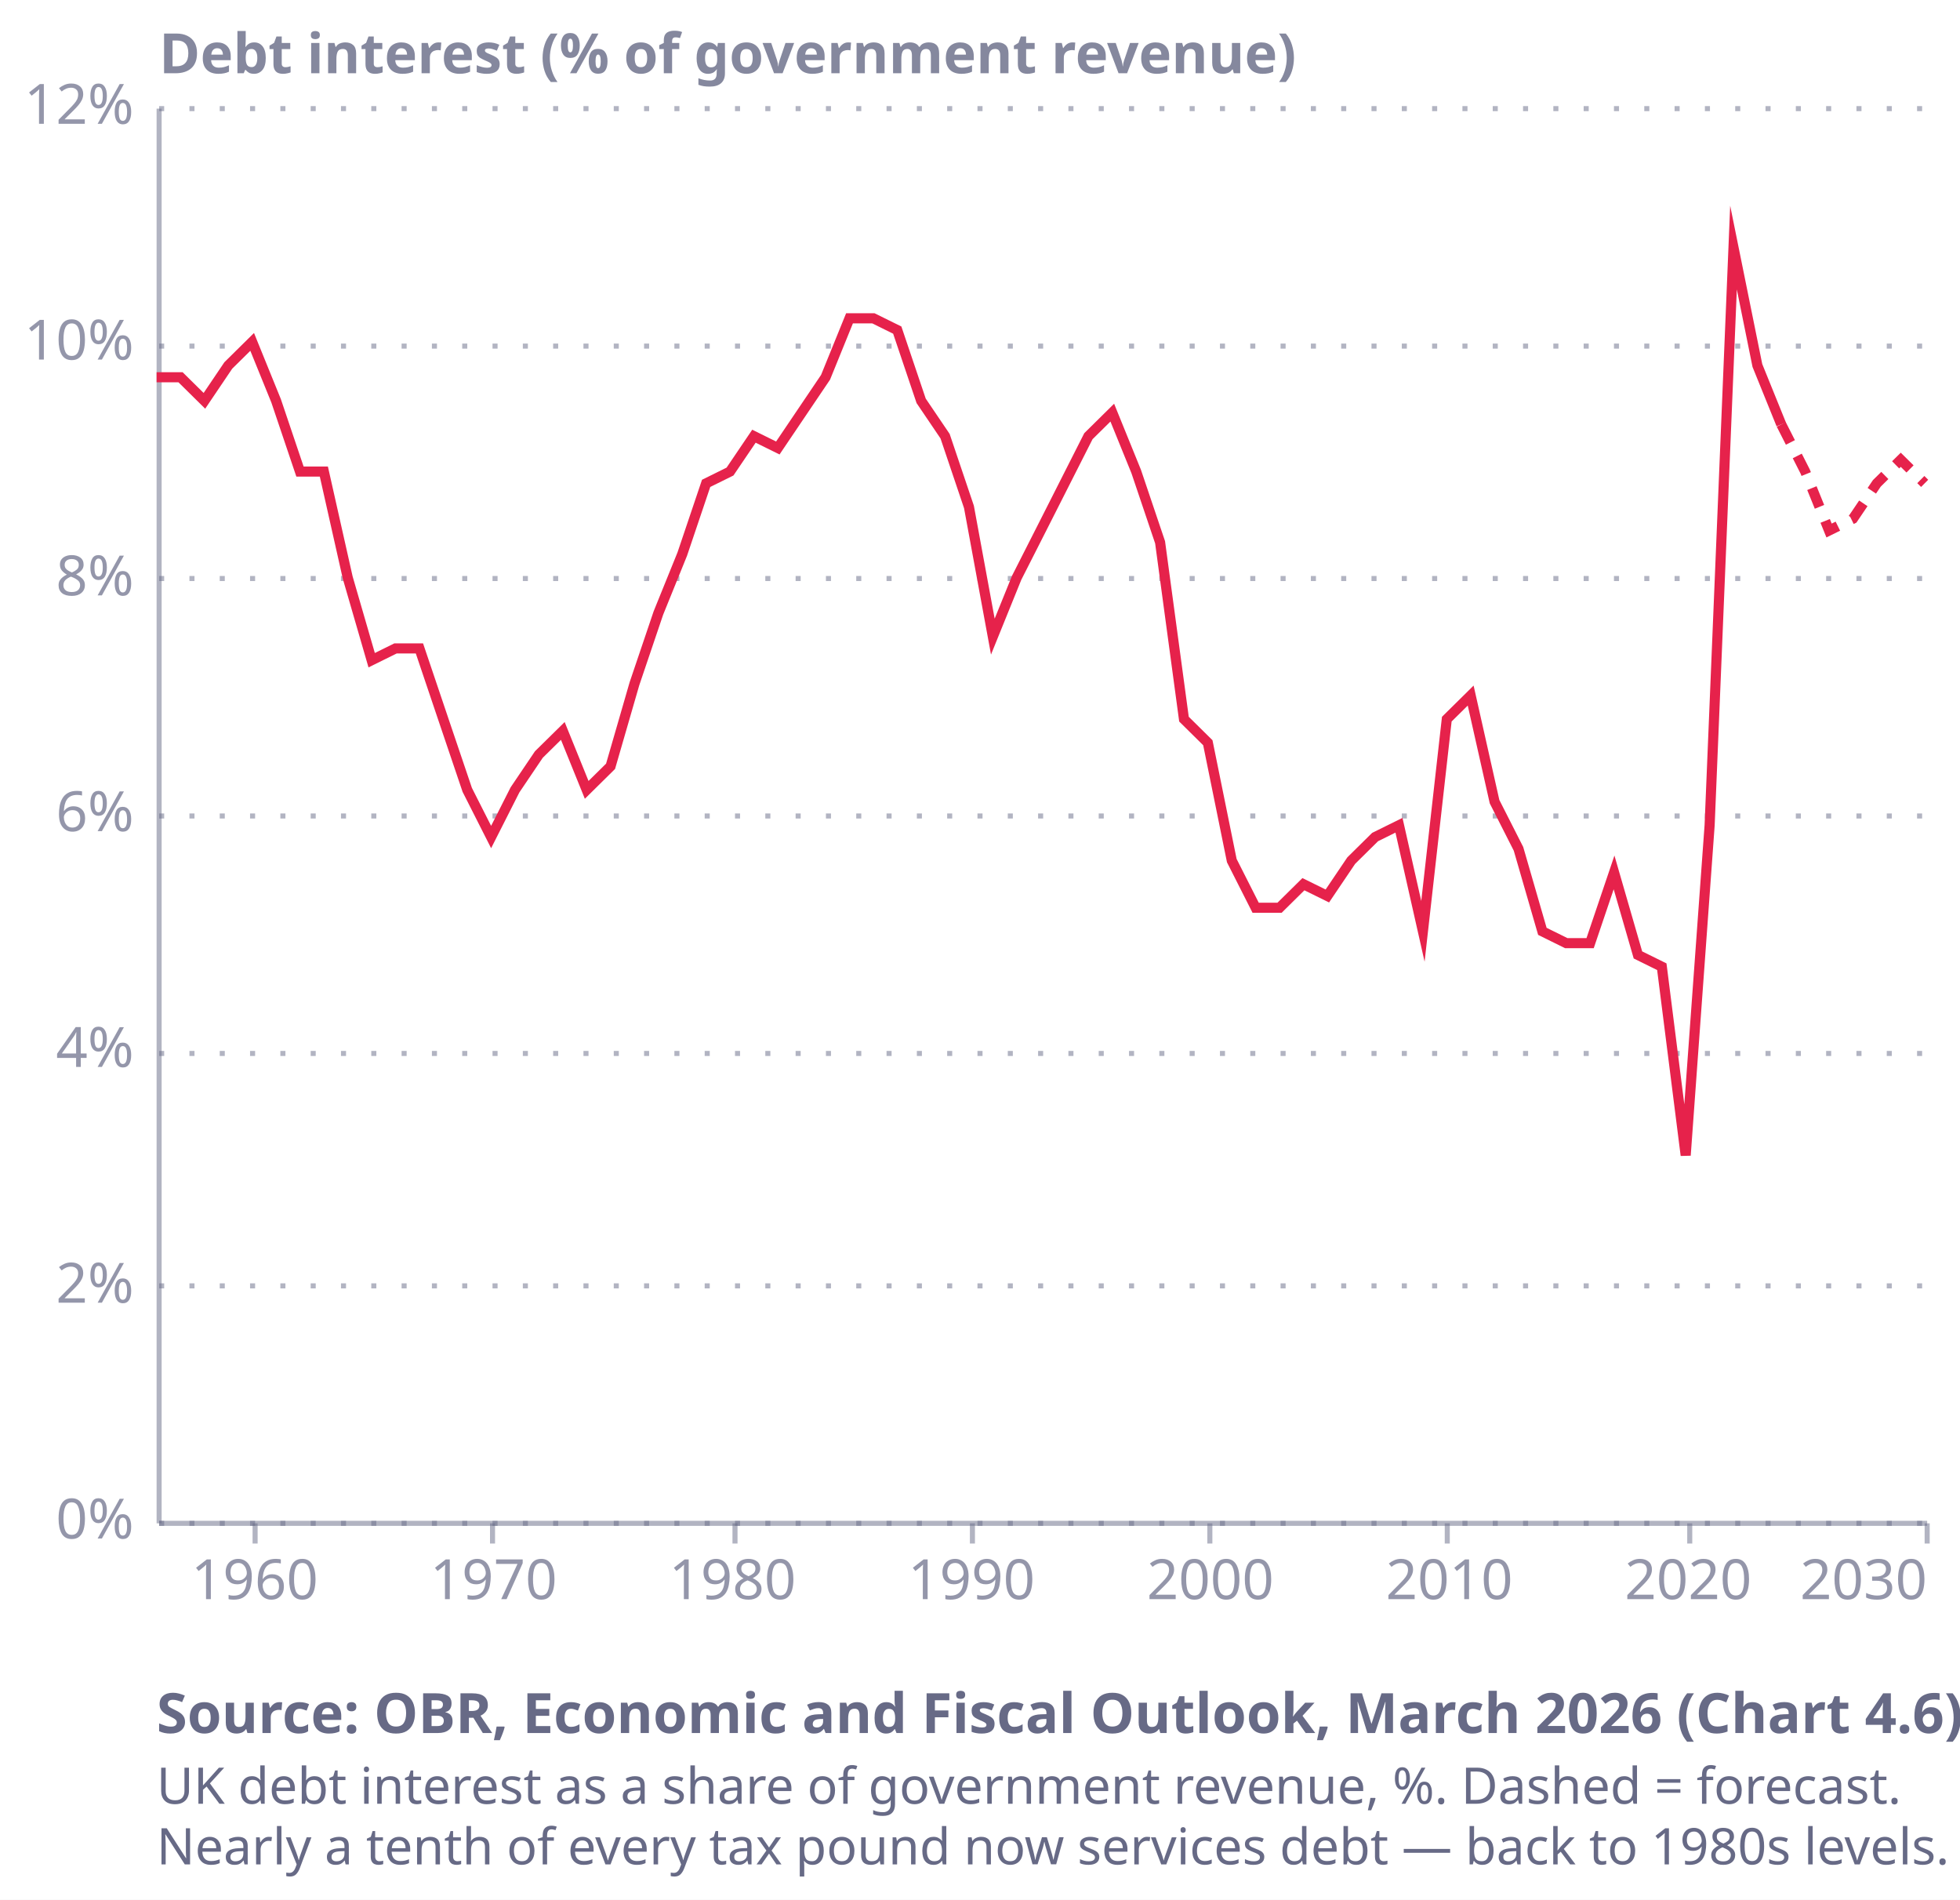
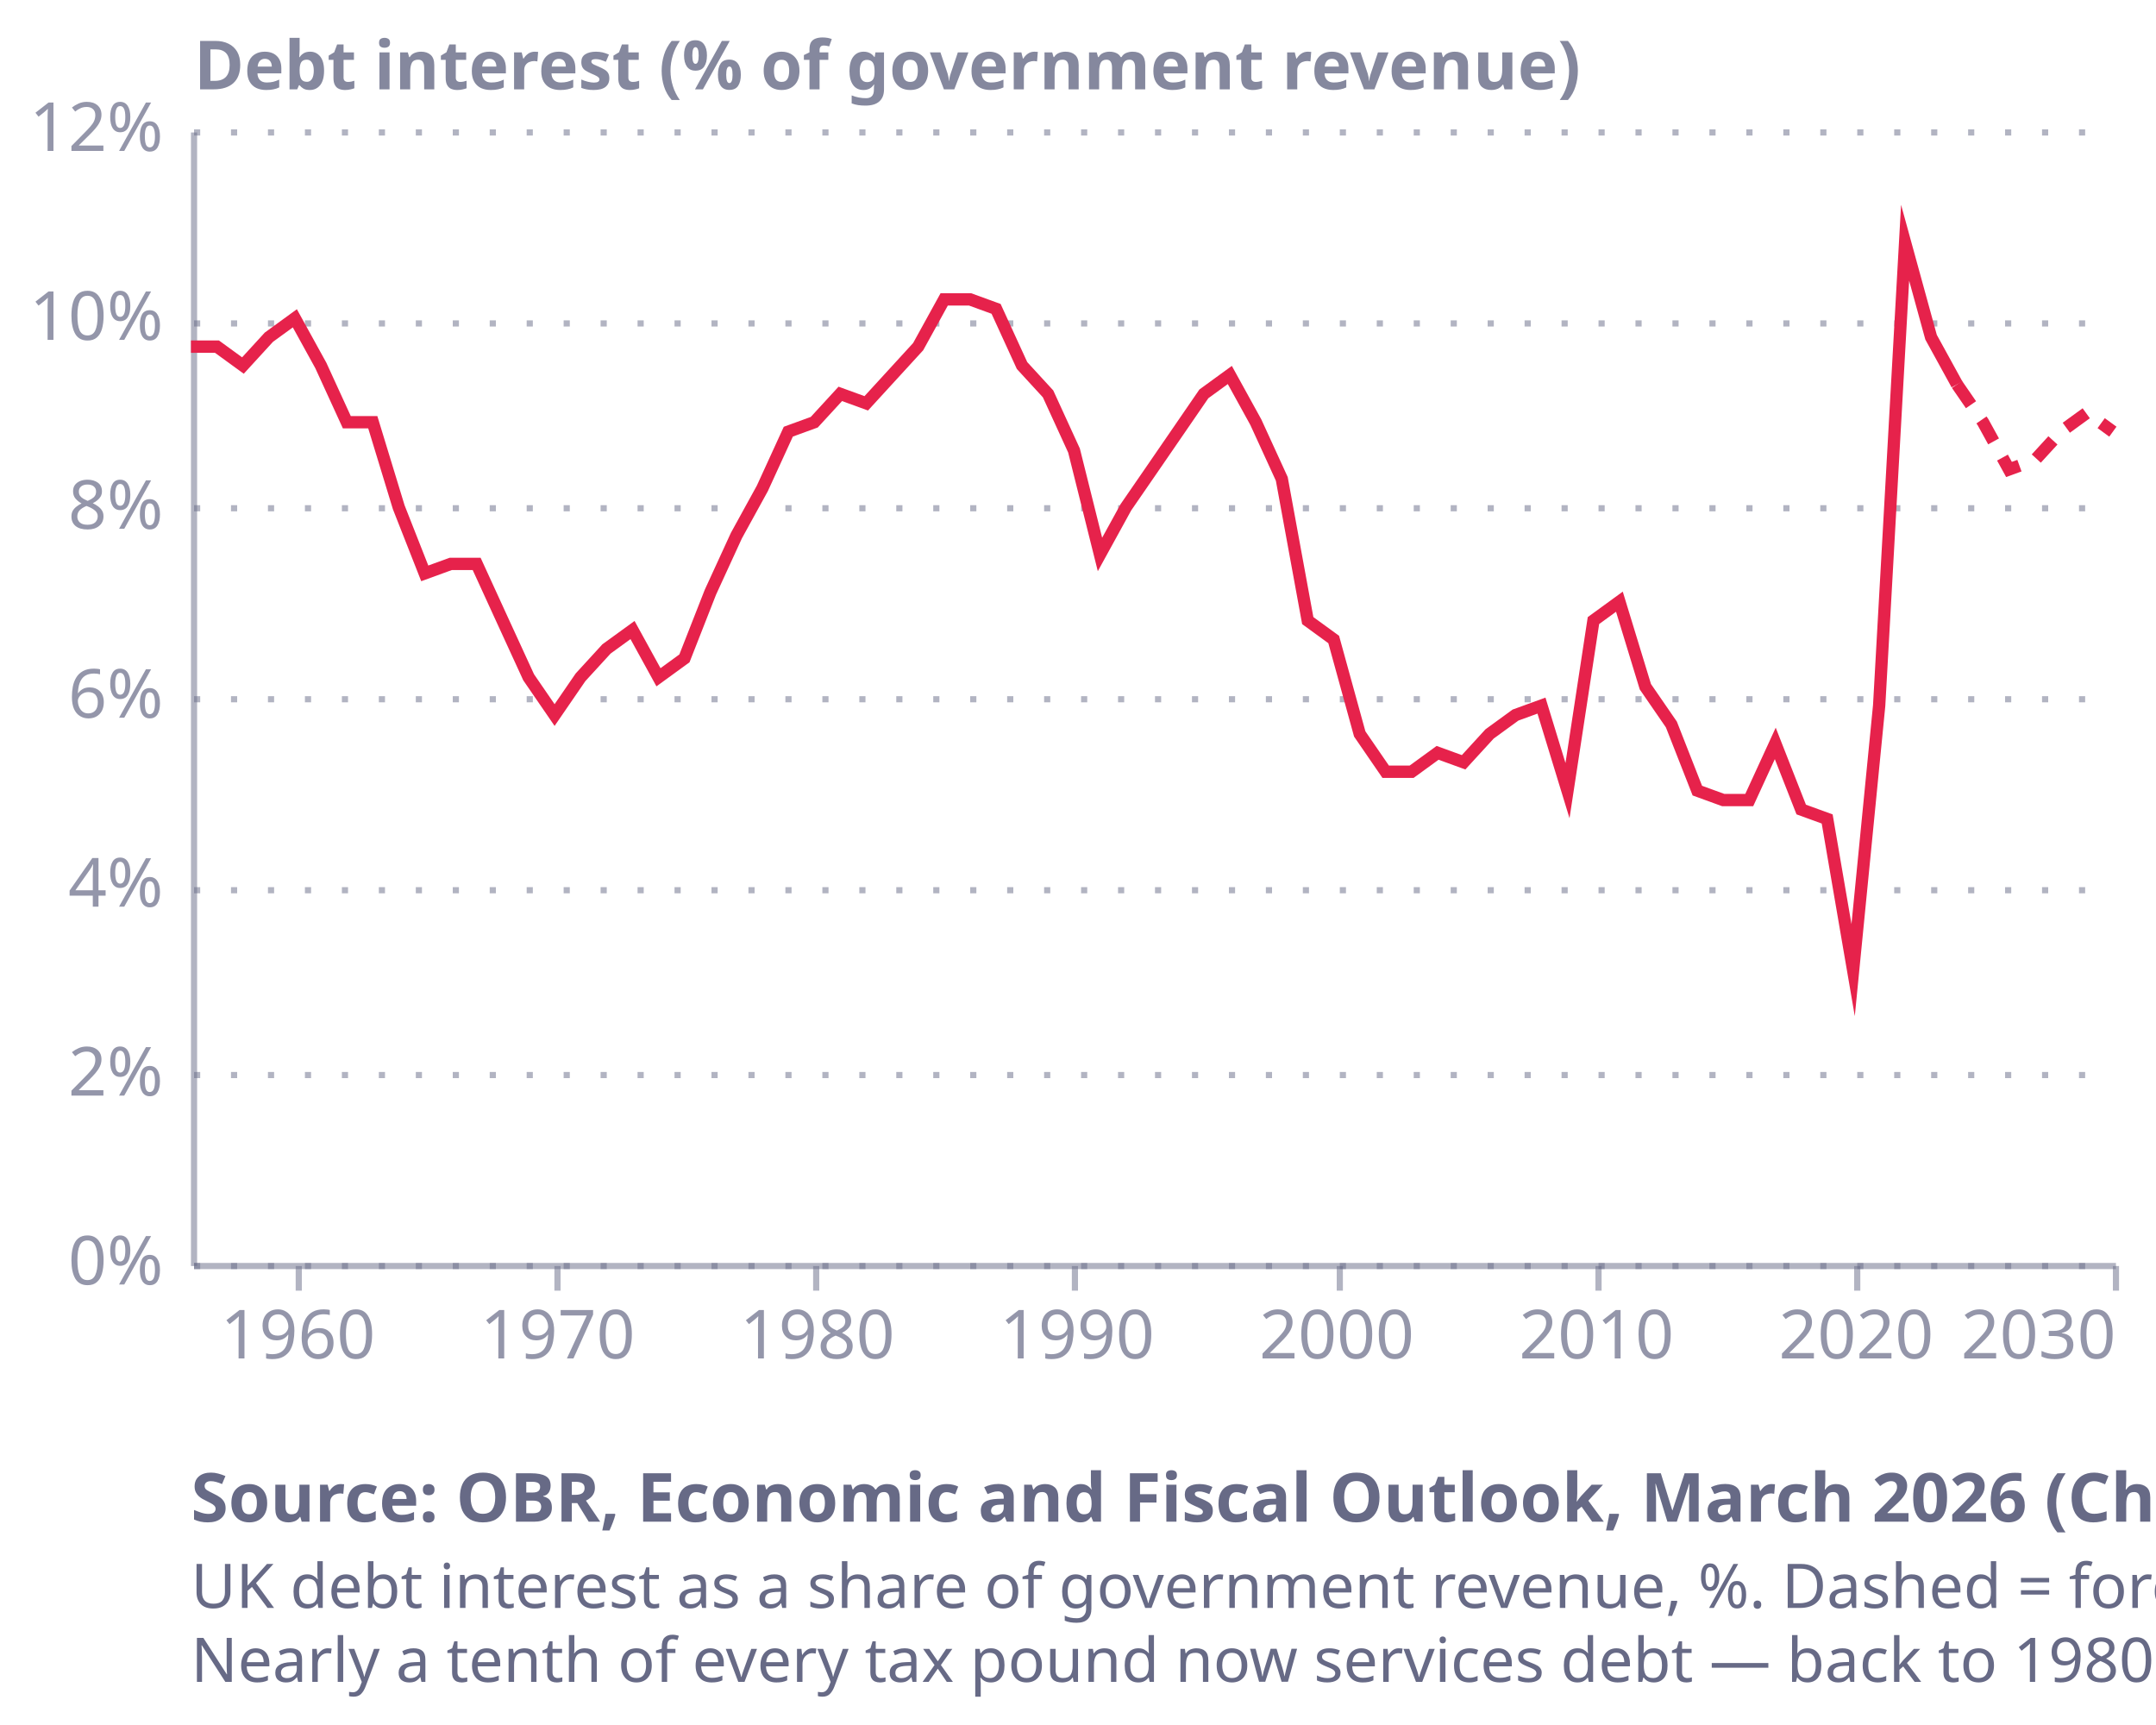
- <svg xmlns="http://www.w3.org/2000/svg" version="1.1" class="marks" width="388" height="376" viewBox="0 0 388 376">
-   <rect width="388" height="376" fill="white" />
+ <svg xmlns="http://www.w3.org/2000/svg" version="1.1" class="marks" width="350" height="280" viewBox="0 0 350 280">
+   <rect width="350" height="280" fill="white" />
  <g fill="none" stroke-miterlimit="10" transform="translate(31,21)">
    <g class="mark-group role-frame root" role="graphics-object" aria-roledescription="group mark container">
      <g transform="translate(0,0)">
-         <path class="background" aria-hidden="true" d="M0.5,0.5h350v280h-350Z" />
+         <path class="background" aria-hidden="true" d="M0.5,0.5h312v184h-312Z" />
        <g>
          <g class="mark-group role-axis" aria-hidden="true">
            <g transform="translate(0.5,0.5)">
              <path class="background" aria-hidden="true" d="M0,0h0v0h0Z" pointer-events="none" />
              <g>
                <g class="mark-rule role-axis-grid" pointer-events="none">
-                   <line transform="translate(0,280)" x2="350" y2="0" stroke="#676A86" stroke-opacity="0.5" stroke-width="1" stroke-dasharray="1,5" opacity="1" />
-                   <line transform="translate(0,233)" x2="350" y2="0" stroke="#676A86" stroke-opacity="0.5" stroke-width="1" stroke-dasharray="1,5" opacity="1" />
-                   <line transform="translate(0,187)" x2="350" y2="0" stroke="#676A86" stroke-opacity="0.5" stroke-width="1" stroke-dasharray="1,5" opacity="1" />
-                   <line transform="translate(0,140)" x2="350" y2="0" stroke="#676A86" stroke-opacity="0.5" stroke-width="1" stroke-dasharray="1,5" opacity="1" />
-                   <line transform="translate(0,93)" x2="350" y2="0" stroke="#676A86" stroke-opacity="0.5" stroke-width="1" stroke-dasharray="1,5" opacity="1" />
-                   <line transform="translate(0,47)" x2="350" y2="0" stroke="#676A86" stroke-opacity="0.5" stroke-width="1" stroke-dasharray="1,5" opacity="1" />
-                   <line transform="translate(0,0)" x2="350" y2="0" stroke="#676A86" stroke-opacity="0.5" stroke-width="1" stroke-dasharray="1,5" opacity="1" />
+                   <line transform="translate(0,184)" x2="312" y2="0" stroke="#676A86" stroke-opacity="0.5" stroke-width="1" stroke-dasharray="1,5" opacity="1" />
+                   <line transform="translate(0,153)" x2="312" y2="0" stroke="#676A86" stroke-opacity="0.5" stroke-width="1" stroke-dasharray="1,5" opacity="1" />
+                   <line transform="translate(0,123)" x2="312" y2="0" stroke="#676A86" stroke-opacity="0.5" stroke-width="1" stroke-dasharray="1,5" opacity="1" />
+                   <line transform="translate(0,92)" x2="312" y2="0" stroke="#676A86" stroke-opacity="0.5" stroke-width="1" stroke-dasharray="1,5" opacity="1" />
+                   <line transform="translate(0,61)" x2="312" y2="0" stroke="#676A86" stroke-opacity="0.5" stroke-width="1" stroke-dasharray="1,5" opacity="1" />
+                   <line transform="translate(0,31)" x2="312" y2="0" stroke="#676A86" stroke-opacity="0.5" stroke-width="1" stroke-dasharray="1,5" opacity="1" />
+                   <line transform="translate(0,0)" x2="312" y2="0" stroke="#676A86" stroke-opacity="0.5" stroke-width="1" stroke-dasharray="1,5" opacity="1" />
                </g>
              </g>
              <path class="foreground" aria-hidden="true" d="" pointer-events="none" display="none" />
            </g>
          </g>
          <g class="mark-group role-axis" role="graphics-symbol" aria-roledescription="axis" aria-label="X-axis for a time scale with values from 1956 to 2030">
-             <g transform="translate(0.5,280.5)">
+             <g transform="translate(0.5,184.5)">
              <path class="background" aria-hidden="true" d="M0,0h0v0h0Z" pointer-events="none" />
              <g>
                <g class="mark-rule role-axis-tick" pointer-events="none">
-                   <line transform="translate(19,0)" x2="0" y2="4" stroke="#676A86" stroke-opacity="0.5" stroke-width="1" opacity="1" />
-                   <line transform="translate(66,0)" x2="0" y2="4" stroke="#676A86" stroke-opacity="0.5" stroke-width="1" opacity="1" />
-                   <line transform="translate(114,0)" x2="0" y2="4" stroke="#676A86" stroke-opacity="0.5" stroke-width="1" opacity="1" />
-                   <line transform="translate(161,0)" x2="0" y2="4" stroke="#676A86" stroke-opacity="0.5" stroke-width="1" opacity="1" />
-                   <line transform="translate(208,0)" x2="0" y2="4" stroke="#676A86" stroke-opacity="0.5" stroke-width="1" opacity="1" />
-                   <line transform="translate(255,0)" x2="0" y2="4" stroke="#676A86" stroke-opacity="0.5" stroke-width="1" opacity="1" />
-                   <line transform="translate(303,0)" x2="0" y2="4" stroke="#676A86" stroke-opacity="0.5" stroke-width="1" opacity="1" />
-                   <line transform="translate(350,0)" x2="0" y2="4" stroke="#676A86" stroke-opacity="0.5" stroke-width="1" opacity="1" />
+                   <line transform="translate(17,0)" x2="0" y2="4" stroke="#676A86" stroke-opacity="0.5" stroke-width="1" opacity="1" />
+                   <line transform="translate(59,0)" x2="0" y2="4" stroke="#676A86" stroke-opacity="0.5" stroke-width="1" opacity="1" />
+                   <line transform="translate(101,0)" x2="0" y2="4" stroke="#676A86" stroke-opacity="0.5" stroke-width="1" opacity="1" />
+                   <line transform="translate(143,0)" x2="0" y2="4" stroke="#676A86" stroke-opacity="0.5" stroke-width="1" opacity="1" />
+                   <line transform="translate(186,0)" x2="0" y2="4" stroke="#676A86" stroke-opacity="0.5" stroke-width="1" opacity="1" />
+                   <line transform="translate(228,0)" x2="0" y2="4" stroke="#676A86" stroke-opacity="0.5" stroke-width="1" opacity="1" />
+                   <line transform="translate(270,0)" x2="0" y2="4" stroke="#676A86" stroke-opacity="0.5" stroke-width="1" opacity="1" />
+                   <line transform="translate(312,0)" x2="0" y2="4" stroke="#676A86" stroke-opacity="0.5" stroke-width="1" opacity="1" />
                </g>
                <g class="mark-text role-axis-label" pointer-events="none">
-                   <text text-anchor="middle" transform="translate(18.91857,15)" font-family="Circular Std" font-size="11px" fill="#676A86" fill-opacity="0.7" opacity="1">1960</text>
-                   <text text-anchor="middle" transform="translate(66.22093,15)" font-family="Circular Std" font-size="11px" fill="#676A86" fill-opacity="0.7" opacity="1">1970</text>
-                   <text text-anchor="middle" transform="translate(113.5114,15)" font-family="Circular Std" font-size="11px" fill="#676A86" fill-opacity="0.7" opacity="1">1980</text>
-                   <text text-anchor="middle" transform="translate(160.8143,15)" font-family="Circular Std" font-size="11px" fill="#676A86" fill-opacity="0.7" opacity="1">1990</text>
-                   <text text-anchor="middle" transform="translate(208.1043,15)" font-family="Circular Std" font-size="11px" fill="#676A86" fill-opacity="0.7" opacity="1">2000</text>
-                   <text text-anchor="middle" transform="translate(255.4072,15)" font-family="Circular Std" font-size="11px" fill="#676A86" fill-opacity="0.7" opacity="1">2010</text>
-                   <text text-anchor="middle" transform="translate(302.6971,15)" font-family="Circular Std" font-size="11px" fill="#676A86" fill-opacity="0.7" opacity="1">2020</text>
-                   <text text-anchor="end" transform="translate(350,15)" font-family="Circular Std" font-size="11px" fill="#676A86" fill-opacity="0.7" opacity="1">2030</text>
+                   <text text-anchor="middle" transform="translate(16.86455,15)" font-family="Circular Std" font-size="11px" fill="#676A86" fill-opacity="0.7" opacity="1">1960</text>
+                   <text text-anchor="middle" transform="translate(59.03123,15)" font-family="Circular Std" font-size="11px" fill="#676A86" fill-opacity="0.7" opacity="1">1970</text>
+                   <text text-anchor="middle" transform="translate(101.1873,15)" font-family="Circular Std" font-size="11px" fill="#676A86" fill-opacity="0.7" opacity="1">1980</text>
+                   <text text-anchor="middle" transform="translate(143.3545,15)" font-family="Circular Std" font-size="11px" fill="#676A86" fill-opacity="0.7" opacity="1">1990</text>
+                   <text text-anchor="middle" transform="translate(185.5101,15)" font-family="Circular Std" font-size="11px" fill="#676A86" fill-opacity="0.7" opacity="1">2000</text>
+                   <text text-anchor="middle" transform="translate(227.6772,15)" font-family="Circular Std" font-size="11px" fill="#676A86" fill-opacity="0.7" opacity="1">2010</text>
+                   <text text-anchor="middle" transform="translate(269.8328,15)" font-family="Circular Std" font-size="11px" fill="#676A86" fill-opacity="0.7" opacity="1">2020</text>
+                   <text text-anchor="end" transform="translate(312,15)" font-family="Circular Std" font-size="11px" fill="#676A86" fill-opacity="0.7" opacity="1">2030</text>
                </g>
                <g class="mark-rule role-axis-domain" pointer-events="none">
-                   <line transform="translate(0,0)" x2="350" y2="0" stroke="#676A86" stroke-opacity="0.5" stroke-width="1" opacity="1" />
+                   <line transform="translate(0,0)" x2="312" y2="0" stroke="#676A86" stroke-opacity="0.5" stroke-width="1" opacity="1" />
                </g>
              </g>
              <path class="foreground" aria-hidden="true" d="" pointer-events="none" display="none" />
            </g>
          </g>
          <g class="mark-group role-axis" role="graphics-symbol" aria-roledescription="axis" aria-label="Y-axis titled 'Debt interest (% of government revenue)' for a linear scale with values from 0 to 12">
            <g transform="translate(0.5,0.5)">
              <path class="background" aria-hidden="true" d="M0,0h0v0h0Z" pointer-events="none" />
              <g>
                <g class="mark-text role-axis-label" pointer-events="none">
-                   <text text-anchor="end" transform="translate(-5,283)" font-family="Circular Std" font-size="11px" fill="#676A86" fill-opacity="0.7" opacity="1">0%</text>
-                   <text text-anchor="end" transform="translate(-5,236.3333)" font-family="Circular Std" font-size="11px" fill="#676A86" fill-opacity="0.7" opacity="1">2%</text>
-                   <text text-anchor="end" transform="translate(-5,189.6667)" font-family="Circular Std" font-size="11px" fill="#676A86" fill-opacity="0.7" opacity="1">4%</text>
-                   <text text-anchor="end" transform="translate(-5,143)" font-family="Circular Std" font-size="11px" fill="#676A86" fill-opacity="0.7" opacity="1">6%</text>
-                   <text text-anchor="end" transform="translate(-5,96.33333)" font-family="Circular Std" font-size="11px" fill="#676A86" fill-opacity="0.7" opacity="1">8%</text>
-                   <text text-anchor="end" transform="translate(-5,49.66667)" font-family="Circular Std" font-size="11px" fill="#676A86" fill-opacity="0.7" opacity="1">10%</text>
+                   <text text-anchor="end" transform="translate(-5,187)" font-family="Circular Std" font-size="11px" fill="#676A86" fill-opacity="0.7" opacity="1">0%</text>
+                   <text text-anchor="end" transform="translate(-5,156.3333)" font-family="Circular Std" font-size="11px" fill="#676A86" fill-opacity="0.7" opacity="1">2%</text>
+                   <text text-anchor="end" transform="translate(-5,125.6667)" font-family="Circular Std" font-size="11px" fill="#676A86" fill-opacity="0.7" opacity="1">4%</text>
+                   <text text-anchor="end" transform="translate(-5,95)" font-family="Circular Std" font-size="11px" fill="#676A86" fill-opacity="0.7" opacity="1">6%</text>
+                   <text text-anchor="end" transform="translate(-5,64.33333)" font-family="Circular Std" font-size="11px" fill="#676A86" fill-opacity="0.7" opacity="1">8%</text>
+                   <text text-anchor="end" transform="translate(-5,33.66667)" font-family="Circular Std" font-size="11px" fill="#676A86" fill-opacity="0.7" opacity="1">10%</text>
                  <text text-anchor="end" transform="translate(-5,3)" font-family="Circular Std" font-size="11px" fill="#676A86" fill-opacity="0.7" opacity="1">12%</text>
                </g>
                <g class="mark-rule role-axis-domain" pointer-events="none">
-                   <line transform="translate(0,280)" x2="0" y2="-280" stroke="#676A86" stroke-opacity="0.5" stroke-width="1" opacity="1" />
+                   <line transform="translate(0,184)" x2="0" y2="-184" stroke="#676A86" stroke-opacity="0.5" stroke-width="1" opacity="1" />
                </g>
                <g class="mark-text role-axis-title" pointer-events="none">
                  <text text-anchor="start" transform="translate(0,-7)" font-family="Circular Std" font-size="11px" font-weight="bold" fill="#676A86" fill-opacity="0.8" opacity="1">Debt interest (% of government revenue)</text>
                </g>
              </g>
              <path class="foreground" aria-hidden="true" d="" pointer-events="none" display="none" />
            </g>
          </g>
          <g class="mark-line role-mark layer_0_marks" role="graphics-object" aria-roledescription="line mark container">
-             <path aria-label="date: 1956; Debt interest (% of government revenue): 9.7" role="graphics-symbol" aria-roledescription="line mark" d="M0,53.667L4.739,53.667L9.466,58.333L14.192,51.333L18.919,46.667L23.658,58.333L28.384,72.333L33.111,72.333L37.837,93.333L42.576,109.667L47.303,107.333L52.029,107.333L56.756,121.333L61.495,135.333L66.221,144.667L70.947,135.333L75.674,128.333L80.414,123.667L85.14,135.333L89.866,130.667L94.593,114.333L99.332,100.333L104.059,88.667L108.785,74.667L113.511,72.333L118.251,65.333L122.977,67.667L127.704,60.667L132.43,53.667L137.169,42L141.896,42L146.622,44.333L151.349,58.333L156.088,65.333L160.814,79.333L165.541,105L170.267,93.333L175.006,84L179.733,74.667L184.459,65.333L189.186,60.667L193.925,72.333L198.651,86.333L203.378,121.333L208.104,126L212.844,149.333L217.57,158.667L222.296,158.667L227.023,154L231.762,156.333L236.489,149.333L241.215,144.667L245.941,142.333L250.681,163.333L255.407,121.333L260.134,116.667L264.86,137.667L269.599,147L274.326,163.333L279.052,165.667L283.779,165.667L288.518,151.667L293.244,168L297.971,170.333L302.697,207.667L307.436,142.333L312.163,28L316.889,51.333L321.616,63" stroke="#E6224B" stroke-width="2" />
+             <path aria-label="date: 1956; Debt interest (% of government revenue): 9.7" role="graphics-symbol" aria-roledescription="line mark" d="M0,35.267L4.225,35.267L8.438,38.333L12.651,33.733L16.865,30.667L21.089,38.333L25.303,47.533L29.516,47.533L33.729,61.333L37.954,72.067L42.167,70.533L46.38,70.533L50.594,79.733L54.818,88.933L59.031,95.067L63.244,88.933L67.458,84.333L71.683,81.267L75.896,88.933L80.11,85.867L84.323,75.133L88.548,65.933L92.761,58.267L96.974,49.067L101.187,47.533L105.412,42.933L109.625,44.467L113.839,39.867L118.052,35.267L122.277,27.6L126.49,27.6L130.703,29.133L134.916,38.333L139.141,42.933L143.354,52.133L147.568,69L151.781,61.333L156.006,55.2L160.219,49.067L164.432,42.933L168.646,39.867L172.87,47.533L177.084,56.733L181.297,79.733L185.51,82.8L189.735,98.133L193.948,104.267L198.161,104.267L202.375,101.2L206.599,102.733L210.813,98.133L215.026,95.067L219.239,93.533L223.464,107.333L227.677,79.733L231.89,76.667L236.104,90.467L240.329,96.6L244.542,107.333L248.755,108.867L252.968,108.867L257.193,99.667L261.406,110.4L265.62,111.933L269.833,136.467L274.058,93.533L278.271,18.4L282.484,33.733L286.697,41.4" stroke="#E6224B" stroke-width="2" />
          </g>
          <g class="mark-line role-mark layer_1_marks" role="graphics-object" aria-roledescription="line mark container">
-             <path aria-label="date: 2024; Debt interest (% of government revenue): 9.3" role="graphics-symbol" aria-roledescription="line mark" d="M321.616,63L326.355,72.333L331.081,84L335.808,81.667L340.534,74.667L345.274,70L350,74.667" stroke="#E6224B" stroke-width="2" stroke-dasharray="4,3" />
+             <path aria-label="date: 2024; Debt interest (% of government revenue): 9.3" role="graphics-symbol" aria-roledescription="line mark" d="M286.697,41.4L290.922,47.533L295.135,55.2L299.349,53.667L303.562,49.067L307.787,46L312,49.067" stroke="#E6224B" stroke-width="2" stroke-dasharray="4,3" />
          </g>
          <g class="mark-group role-title">
-             <g transform="translate(0,301)">
+             <g transform="translate(0,205)">
              <path class="background" aria-hidden="true" d="M0,0h0v0h0Z" pointer-events="none" />
              <g>
                <g class="mark-text role-title-text" role="graphics-symbol" aria-roledescription="title" aria-label="Title text 'Source: OBR, Economic and Fiscal Outlook, March 2026 (Chart 4.6)'" pointer-events="none">
                  <text text-anchor="start" transform="translate(0,21)" font-family="Circular Std" font-size="11px" font-weight="bold" fill="#676A86" opacity="1">Source: OBR, Economic and Fiscal Outlook, March 2026 (Chart 4.6)</text>
                </g>
                <g class="mark-text role-title-subtitle" role="graphics-symbol" aria-roledescription="subtitle" aria-label="Subtitle text 'UK debt interest as a share of government revenue, %. Dashed = forecast. Nearly a tenth of every tax pound now services debt — back to 1980s levels.'" pointer-events="none">
                  <text text-anchor="start" transform="translate(0,35)" font-family="Circular Std" font-size="10px" fill="#676A86" opacity="1">
                    <tspan>UK debt interest as a share of government revenue, %. Dashed = forecast.</tspan>
                    <tspan x="0" dy="12">Nearly a tenth of every tax pound now services debt — back to 1980s levels.</tspan>
                  </text>
                </g>
              </g>
              <path class="foreground" aria-hidden="true" d="" pointer-events="none" display="none" />
            </g>
          </g>
        </g>
        <path class="foreground" aria-hidden="true" d="" display="none" />
      </g>
    </g>
  </g>
</svg>
